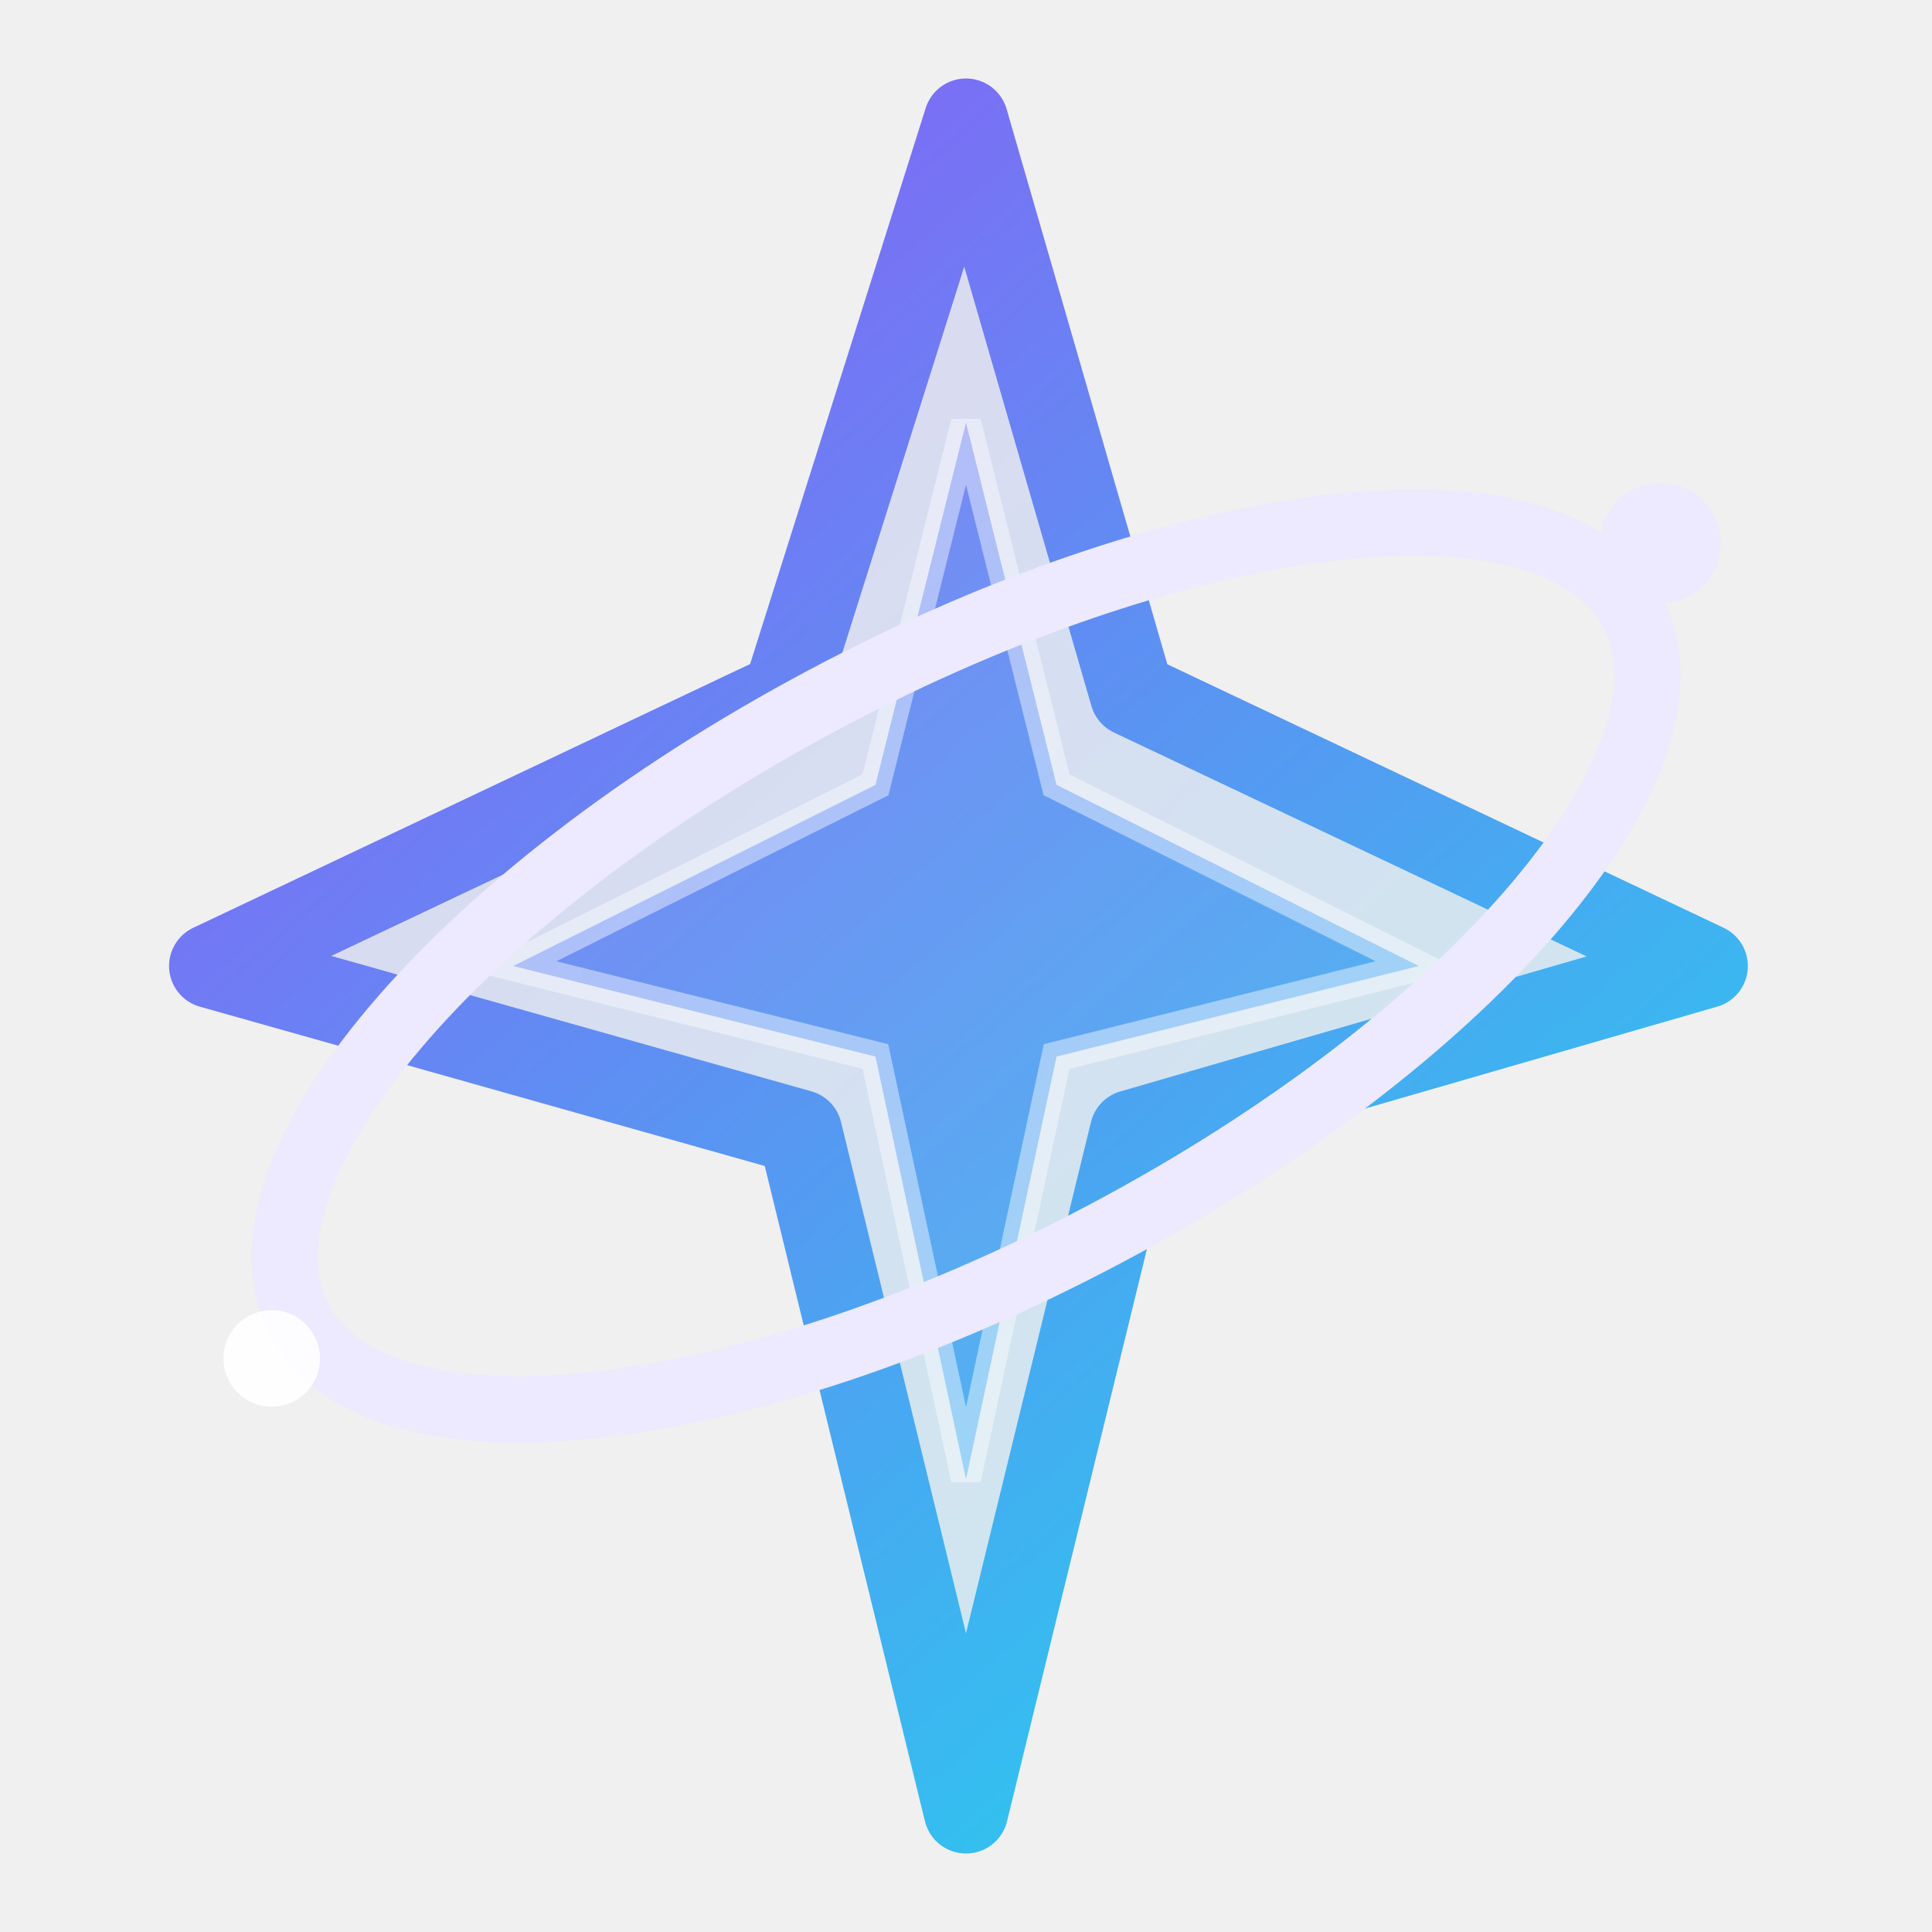
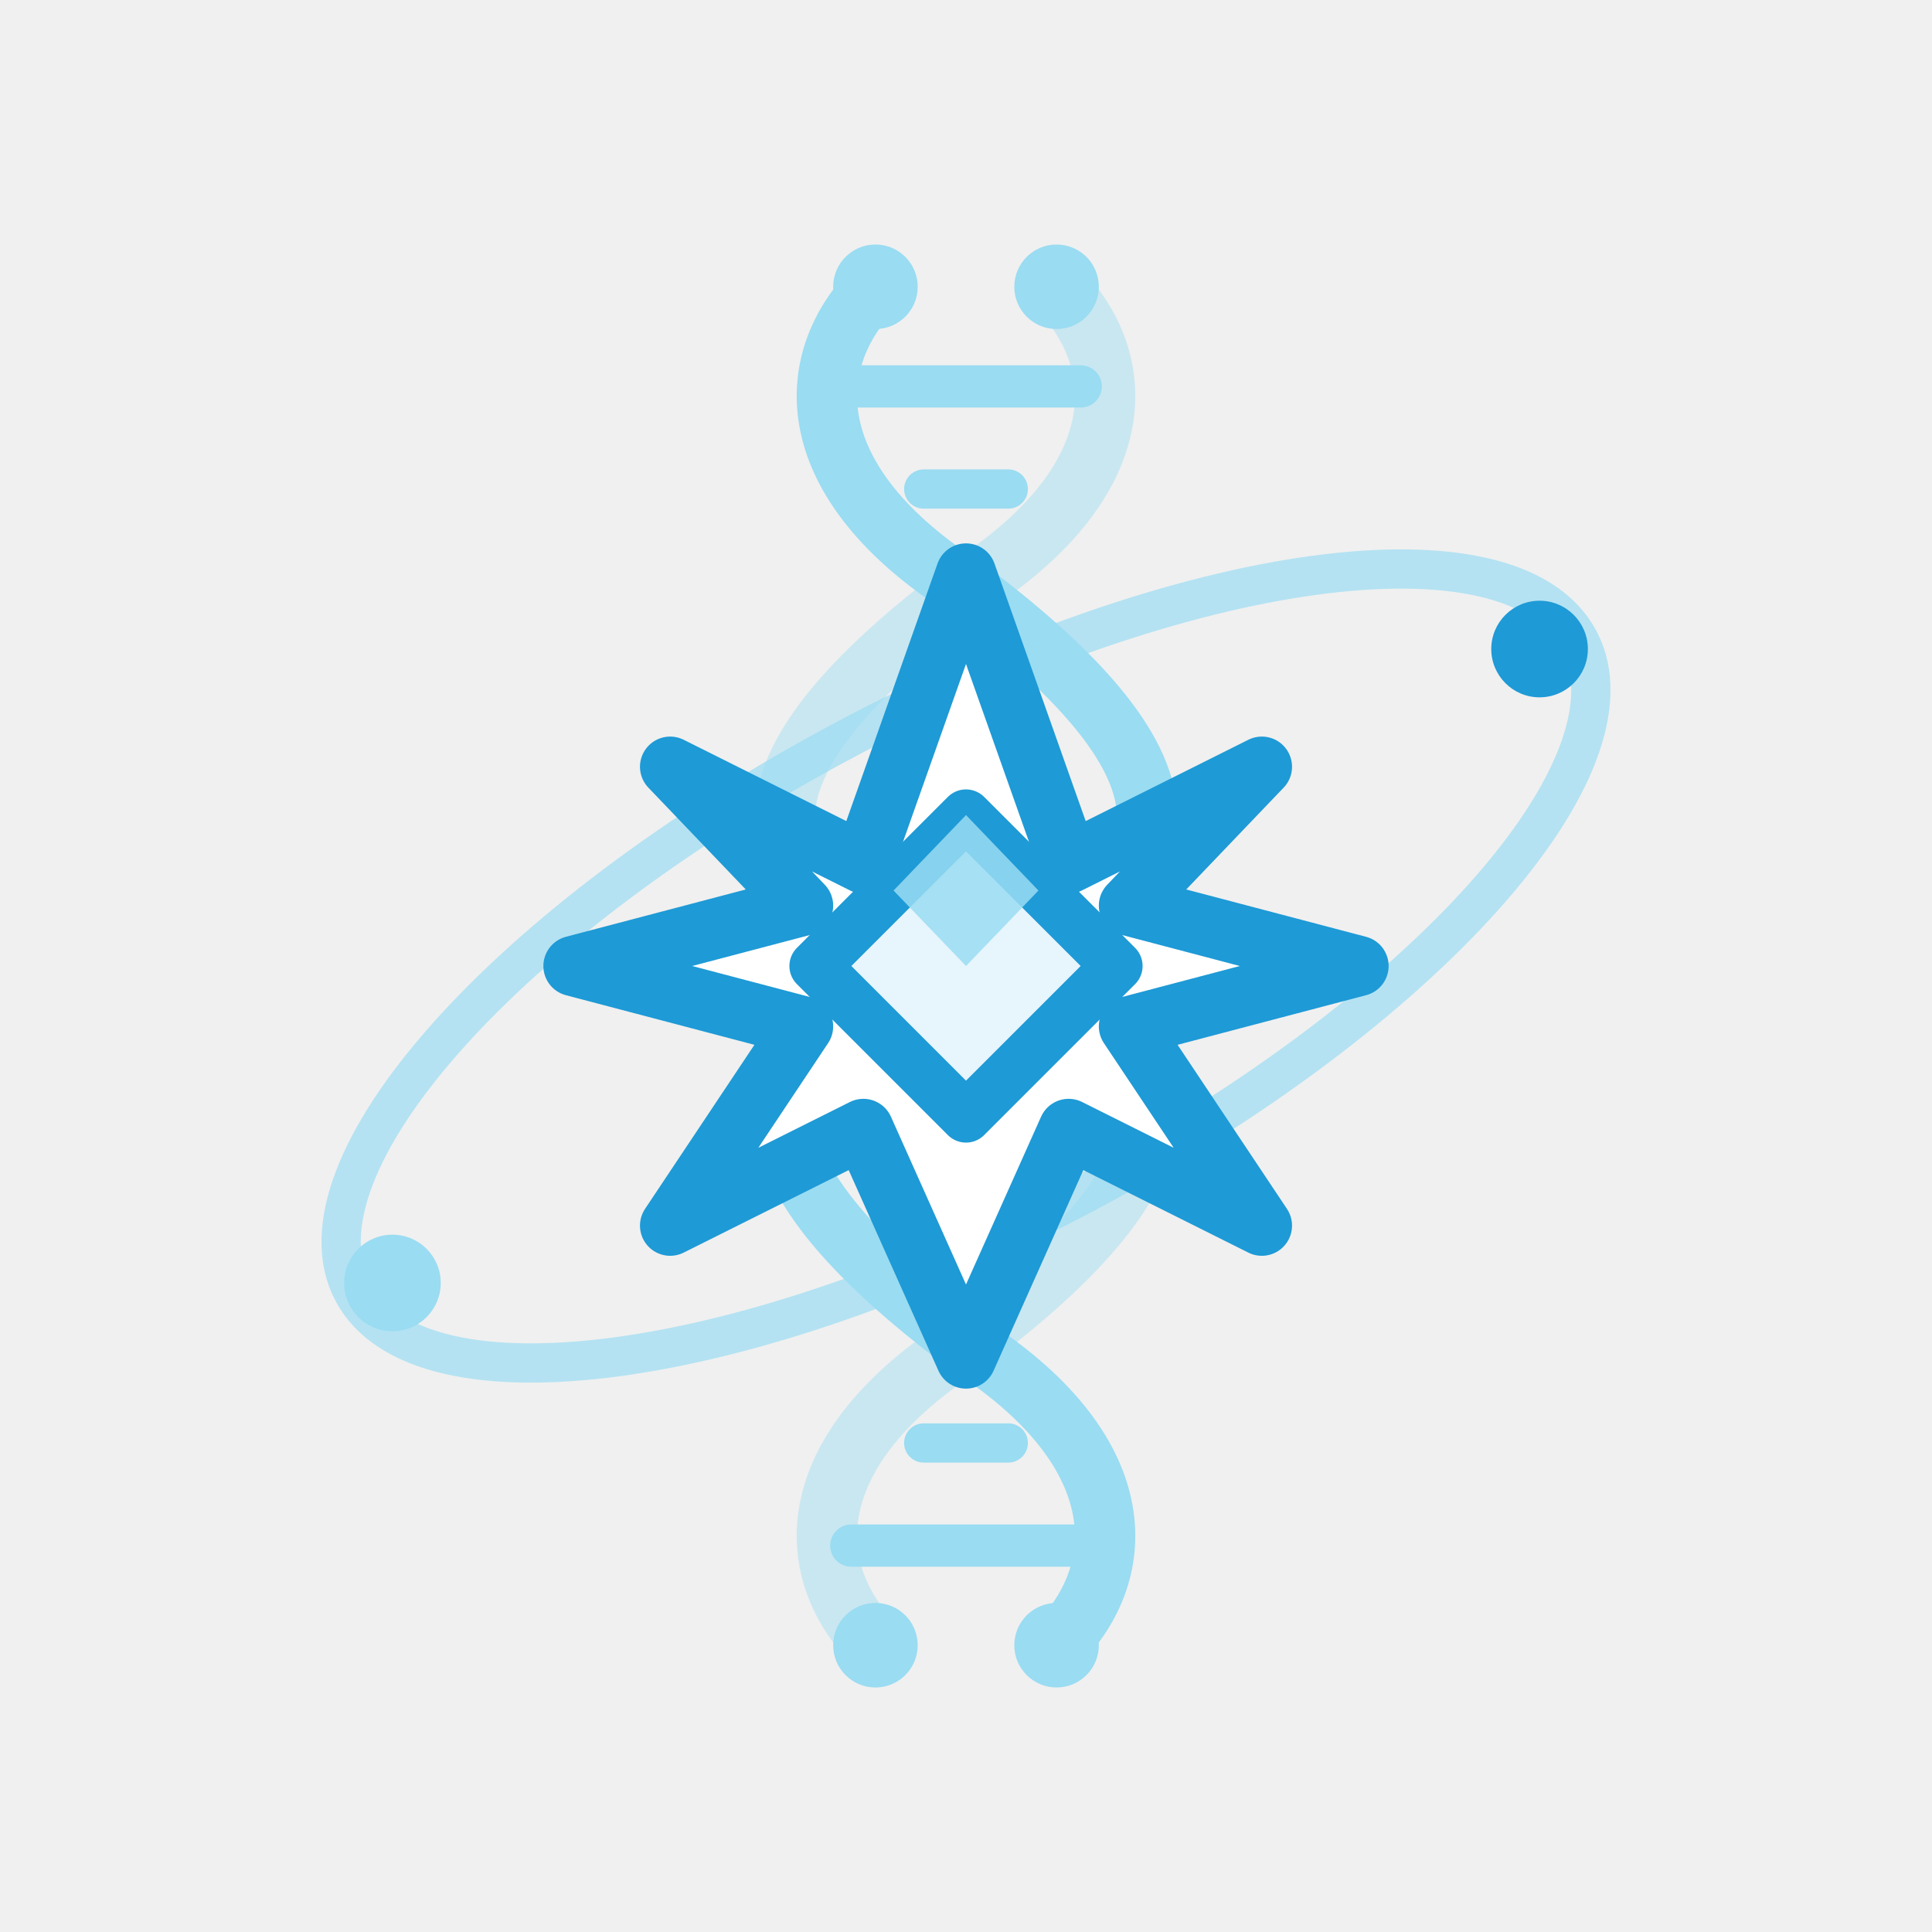
<svg xmlns="http://www.w3.org/2000/svg" viewBox="0 0 64 64">
  <defs>
-     <linearGradient id="g" x1="10" y1="7" x2="54" y2="57" gradientUnits="userSpaceOnUse">
-       <stop stop-color="#8B5CF6" />
-       <stop offset="1" stop-color="#22D3EE" />
+     <linearGradient id="p1" x1="22" y1="6" x2="42" y2="58">
+       <stop stop-color="#9ADCF2" />
+       <stop offset="1" stop-color="#14689E" />
    </linearGradient>
  </defs>
-   <path d="M32 4l5.5 19 19 9-19 5.5-5.5 22.5-5.5-22.5L7 32l19-9z" fill="url(#g)" fill-opacity=".18" stroke="url(#g)" stroke-width="2.8" stroke-linejoin="round" />
-   <path d="M32 14l3 12 12 6-12 3-3 14-3-14-12-3 12-6z" fill="url(#g)" opacity=".9" stroke="#fff" stroke-opacity=".45" stroke-width="1" />
-   <ellipse cx="32" cy="32" rx="25" ry="10" transform="rotate(-28 32 32)" fill="none" stroke="#EDE9FE" stroke-width="2.2" />
-   <circle cx="55" cy="18" r="2" fill="#EDE9FE" />
-   <circle cx="9" cy="45" r="1.6" fill="#fff" opacity=".9" />
+   <ellipse cx="32" cy="32" rx="23" ry="8.5" transform="rotate(-28 32 32)" fill="none" stroke="#9ADCF2" stroke-width="1.3" opacity="0.7" />
+   <circle cx="51" cy="21.5" r="1.6" fill="#1E9AD6" />
+   <circle cx="13" cy="42.5" r="1.6" fill="#9ADCF2" />
+   <g stroke-linecap="round" fill="none">
+     <path d="M29 9.5 C 26.5 12, 26.5 16, 32 19.5 C 40 25.5, 40 29.5, 32 32 C 24 34.5, 24 38.5, 32 44.5 C 37.5 48, 37.5 52, 35 54.5" stroke="url(#p1)" stroke-width="2" />
+     <path d="M35 9.5 C 37.5 12, 37.5 16, 32 19.5 C 24 25.5, 24 29.5, 32 32 C 40 34.5, 40 38.5, 32 44.5 C 26.5 48, 26.5 52, 29 54.5" stroke="url(#p1)" stroke-width="2" opacity="0.45" />
+     <path d="M28.2 12.8 L35.8 12.8" stroke="#9ADCF2" stroke-width="1.4" />
+     <path d="M30.6 16.2 L33.4 16.2" stroke="#9ADCF2" stroke-width="1.3" />
+     <path d="M30.6 47.8 L33.4 47.8" stroke="#9ADCF2" stroke-width="1.3" />
+     <path d="M28.2 51.2 L35.8 51.2" stroke="#9ADCF2" stroke-width="1.4" />
+   </g>
+   <circle cx="29" cy="9.5" r="1.4" fill="#9ADCF2" />
+   <circle cx="35" cy="9.5" r="1.4" fill="#9ADCF2" />
+   <circle cx="35" cy="54.5" r="1.4" fill="#9ADCF2" />
+   <circle cx="29" cy="54.5" r="1.4" fill="#9ADCF2" />
+   <path d="M45 32 L37.4 34 L41.8 40.6 L35.4 37.4 L32 45 L28.6 37.4 L22.2 40.6 L26.6 34 L19 32 L26.6 30 L22.2 25.4 L28.6 28.6 L32 19 L35.4 28.6 L41.8 25.4 L37.4 30 Z" fill="#FFFFFF" stroke="#1E9AD6" stroke-width="2" stroke-linejoin="round" />
+   <path d="M32 27 L37 32 L32 37 L27 32 Z" fill="#E7F5FC" stroke="#1E9AD6" stroke-width="1.7" stroke-linejoin="round" />
+   <path d="M32 27 L34.4 29.5 L32 32 L29.6 29.5 Z" fill="#9ADCF2" opacity="0.85" />
</svg>
